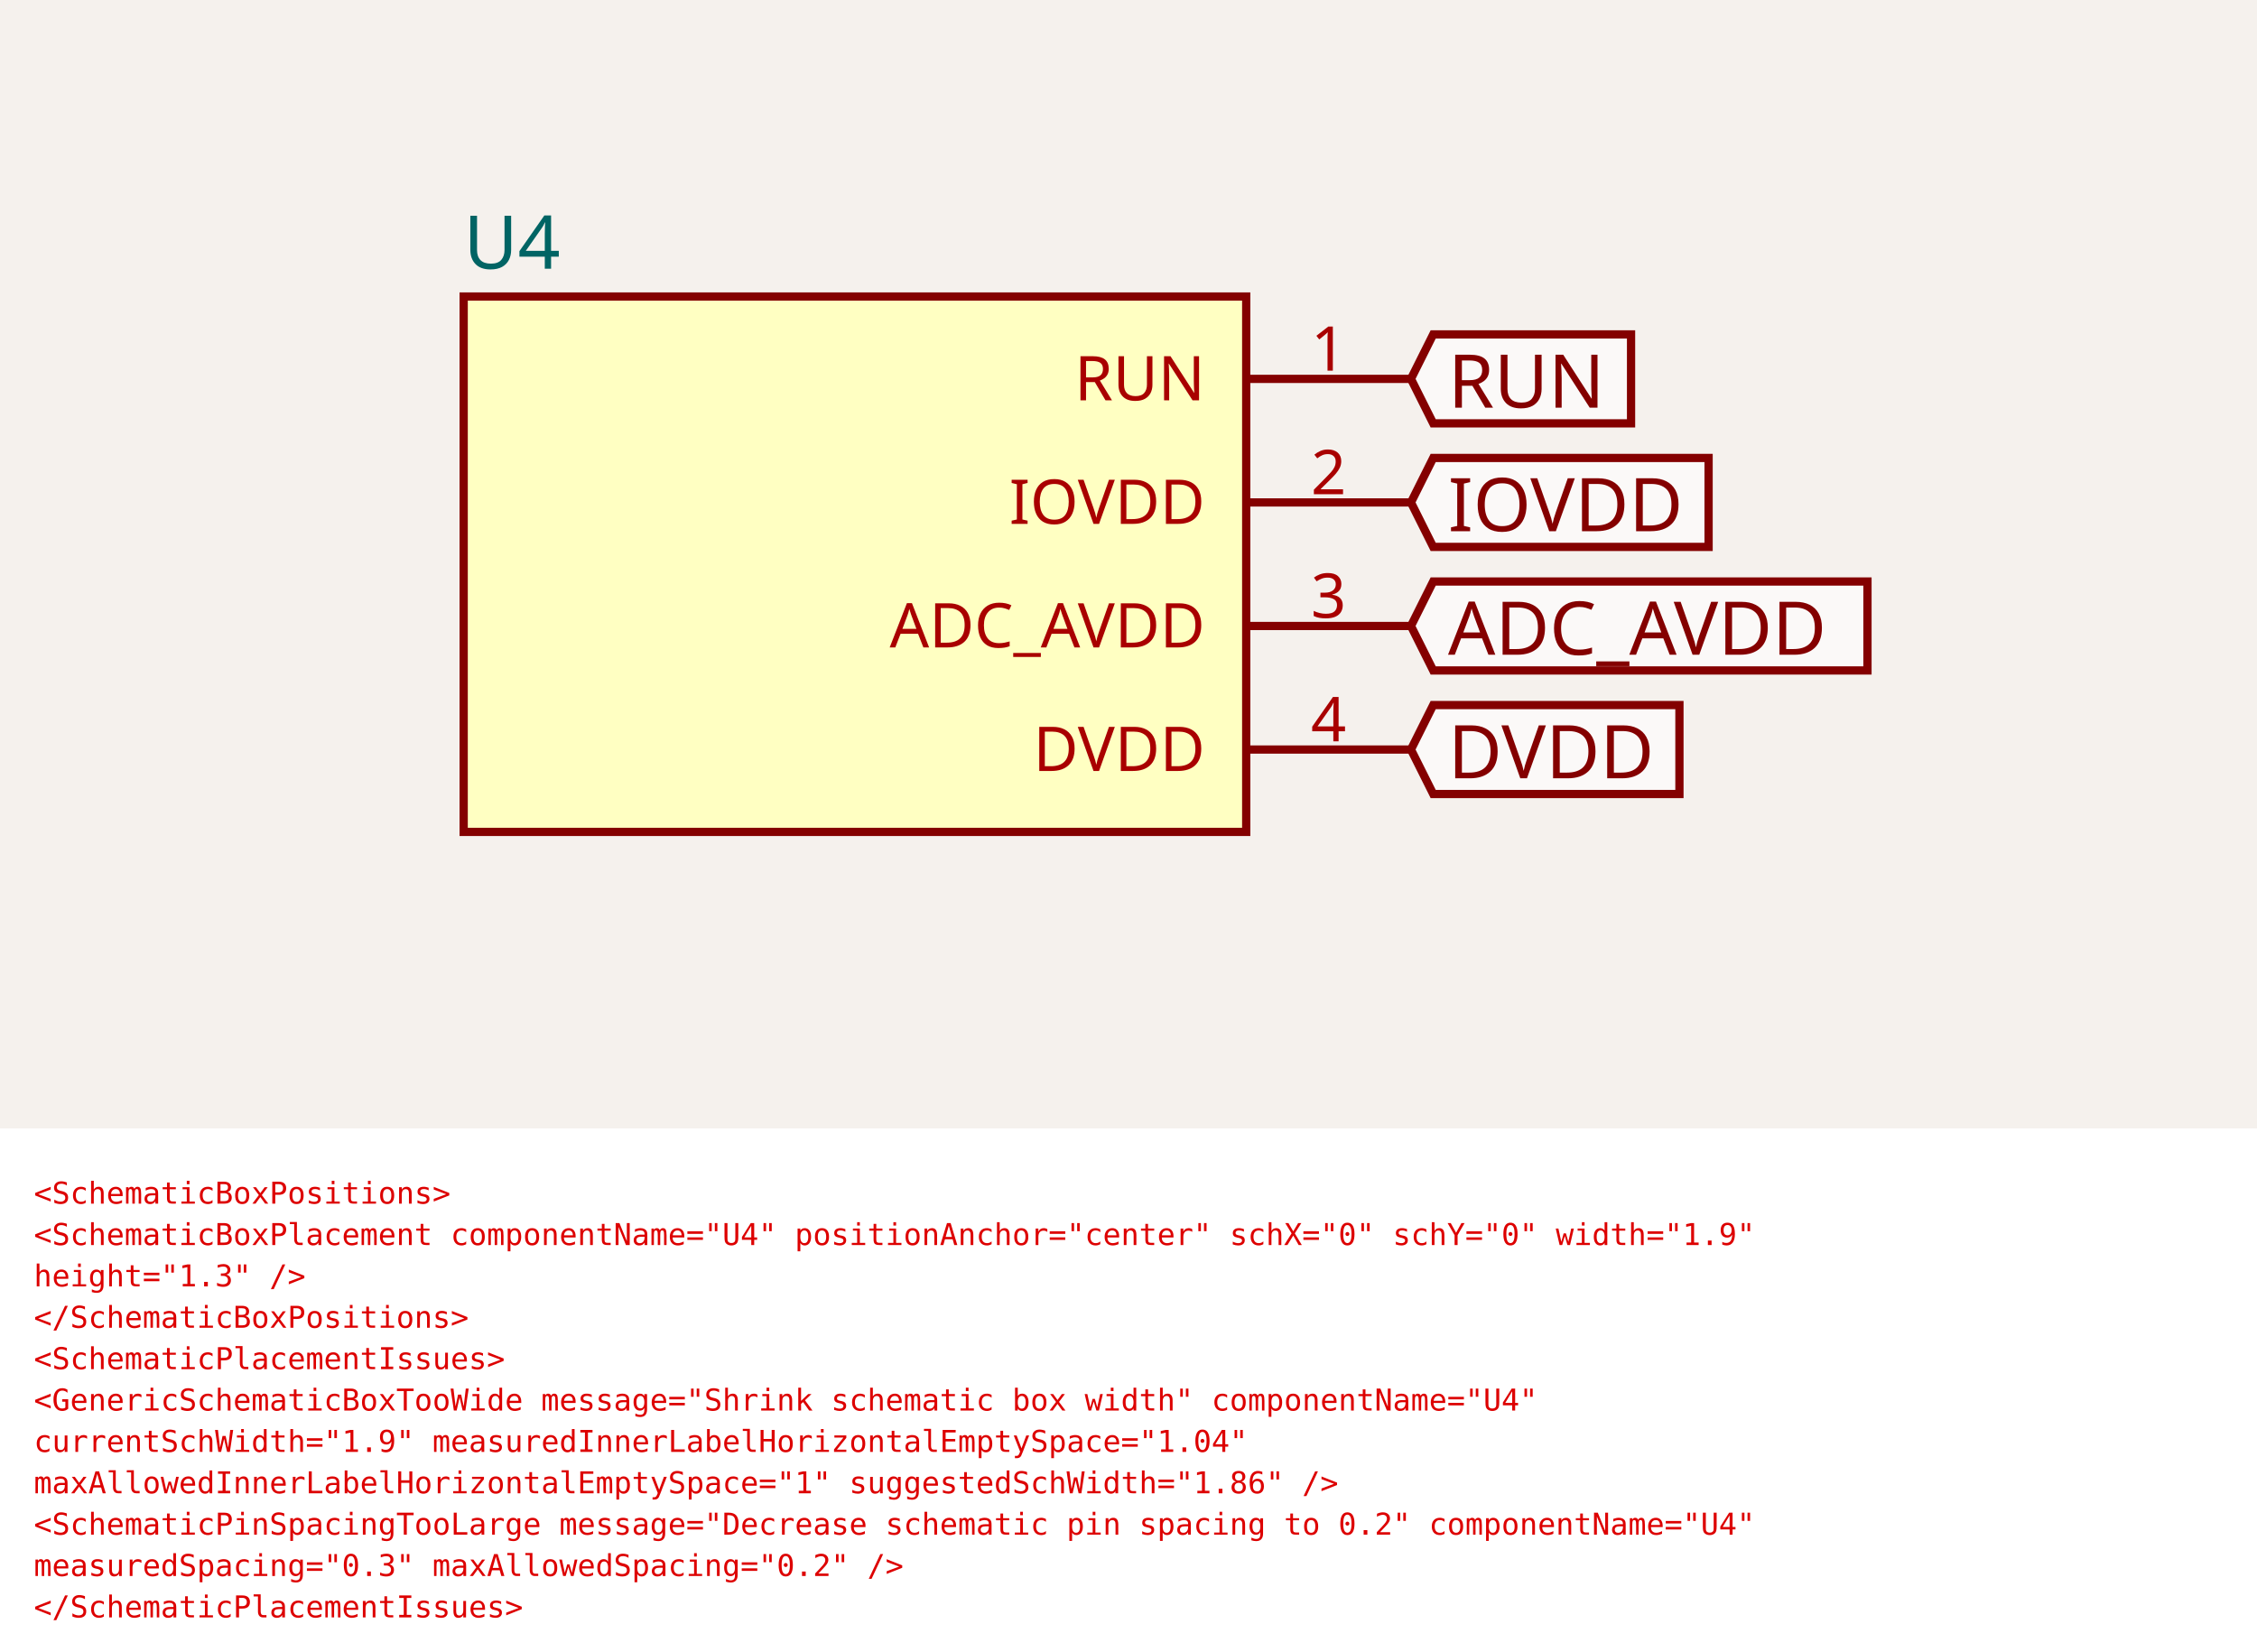
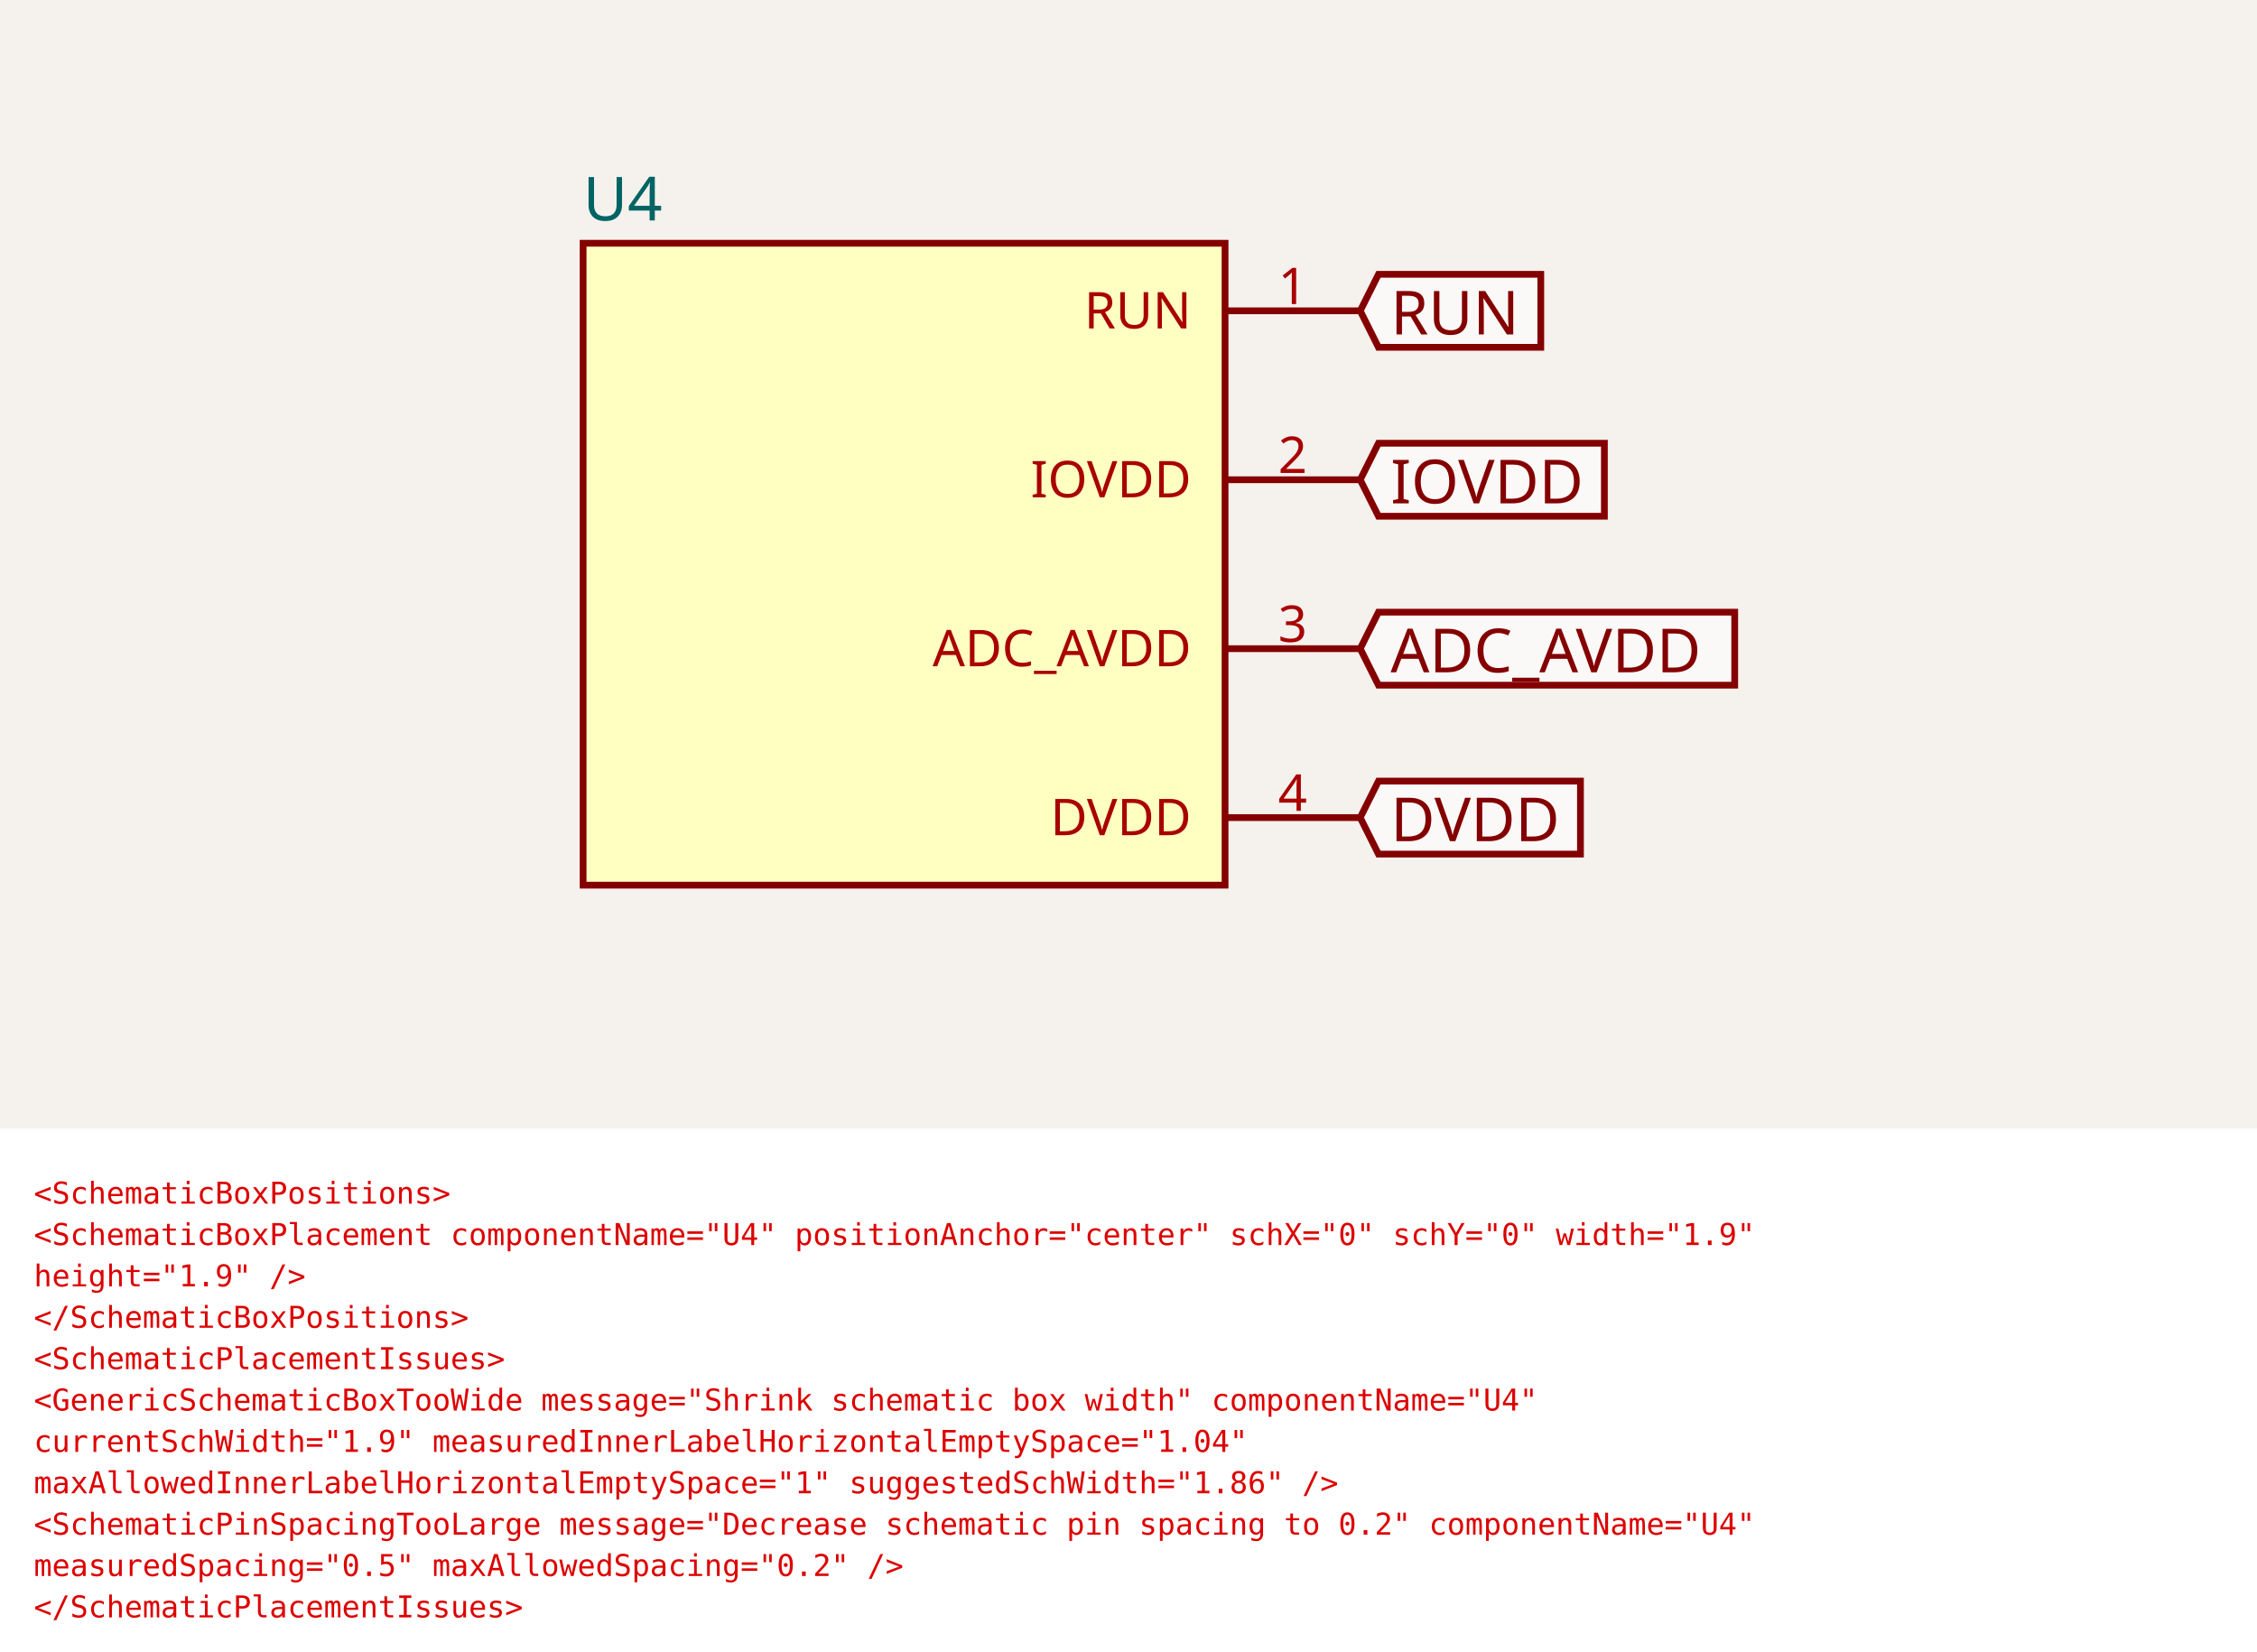
<svg xmlns="http://www.w3.org/2000/svg" width="1200" height="878" viewBox="0 0 1200 878" role="img" aria-label="schematic analysis fixture">
  <g transform="translate(0, 0)">
    <style>
              .boundary { fill: rgb(245, 241, 237); }
              .schematic-boundary { fill: none; stroke: #fff; }
              .component { fill: none; stroke: rgb(132, 0, 0); }
              .chip { fill: rgb(255, 255, 194); stroke: rgb(132, 0, 0); }
              .component-pin { fill: none; stroke: rgb(132, 0, 0); }
              /* Basic per-trace hover fallback */
              .trace:hover {
                filter: invert(1);
              }
              .trace:hover .trace-crossing-outline {
                opacity: 0;
              }
              .trace:hover .trace-junction {
                filter: invert(1);
              }
              /* Net-hover highlighting: when a trace or its overlays are hovered,
                 invert color for all traces (base + overlays) sharing the same
                 subcircuit connectivity key. Also hide crossing outline during hover. */
              
              .text { font-family: sans-serif; fill: rgb(0, 150, 0); }
              .pin-number { fill: rgb(169, 0, 0); }
              .port-label { fill: rgb(0, 100, 100); }
              .component-name { fill: rgb(0, 100, 100); }
            </style>
    <rect class="boundary" x="0" y="0" width="1200" height="600" />
    <g data-circuit-json-type="schematic_component" data-schematic-component-id="schematic_component_0">
-       <rect class="component chip" x="246.526" y="157.664" width="416.058" height="284.672" stroke-width="4.38px" fill="rgb(255, 255, 194)" stroke="rgb(132, 0, 0)" />
-       <rect class="component-overlay" x="246.526" y="157.664" width="416.058" height="284.672" fill="transparent" />
-       <text x="246.526" y="470.803" fill="#006464" text-anchor="start" dominant-baseline="middle" font-family="sans-serif" font-size="39.416px" transform="rotate(0, 246.5255, 470.8029)" />
-       <text x="246.526" y="129.197" fill="#006464" text-anchor="start" dominant-baseline="middle" font-family="sans-serif" font-size="39.416px" transform="rotate(0, 246.5255, 129.1971)">U4</text>
-       <line class="component-pin" x1="662.584" y1="201.46" x2="750.175" y2="201.46" stroke-width="4.38px" />
+       <rect class="component chip" x="310.024" y="129.341" width="341.317" height="341.317" stroke-width="3.593px" fill="rgb(255, 255, 194)" stroke="rgb(132, 0, 0)" />
+       <rect class="component-overlay" x="310.024" y="129.341" width="341.317" height="341.317" fill="transparent" />
+       <text x="310.024" y="494.012" fill="#006464" text-anchor="start" dominant-baseline="middle" font-family="sans-serif" font-size="32.335px" transform="rotate(0, 310.024, 494.012)" />
+       <text x="310.024" y="105.988" fill="#006464" text-anchor="start" dominant-baseline="middle" font-family="sans-serif" font-size="32.335px" transform="rotate(0, 310.024, 105.988)">U4</text>
+       <line class="component-pin" x1="651.341" y1="165.269" x2="723.198" y2="165.269" stroke-width="3.593px" />
      <g data-schematic-port-id="source_port_0">
-         <rect x="745.796" y="197.08" width="8.759" height="8.759" opacity="0" />
+         <rect x="719.605" y="161.677" width="7.186" height="7.186" opacity="0" />
      </g>
-       <text class="pin-number" x="706.38" y="197.08" style="font-family: sans-serif;" fill="rgb(169, 0, 0)" text-anchor="middle" dominant-baseline="auto" font-size="32.847px" transform="">1</text>
-       <text class="pin-number" x="640.686" y="201.46" style="font-family: sans-serif;" fill="rgb(169, 0, 0)" text-anchor="end" dominant-baseline="middle" font-size="32.847px" transform="">RUN</text>
-       <line class="component-pin" x1="662.584" y1="267.153" x2="750.175" y2="267.153" stroke-width="4.38px" />
+       <text class="pin-number" x="687.269" y="161.677" style="font-family: sans-serif;" fill="rgb(169, 0, 0)" text-anchor="middle" dominant-baseline="auto" font-size="26.946px" transform="">1</text>
+       <text class="pin-number" x="633.377" y="165.269" style="font-family: sans-serif;" fill="rgb(169, 0, 0)" text-anchor="end" dominant-baseline="middle" font-size="26.946px" transform="">RUN</text>
+       <line class="component-pin" x1="651.341" y1="255.09" x2="723.198" y2="255.09" stroke-width="3.593px" />
      <g data-schematic-port-id="source_port_1">
-         <rect x="745.796" y="262.774" width="8.759" height="8.759" opacity="0" />
+         <rect x="719.605" y="251.497" width="7.186" height="7.186" opacity="0" />
      </g>
-       <text class="pin-number" x="706.38" y="262.774" style="font-family: sans-serif;" fill="rgb(169, 0, 0)" text-anchor="middle" dominant-baseline="auto" font-size="32.847px" transform="">2</text>
-       <text class="pin-number" x="640.686" y="267.153" style="font-family: sans-serif;" fill="rgb(169, 0, 0)" text-anchor="end" dominant-baseline="middle" font-size="32.847px" transform="">IOVDD</text>
-       <line class="component-pin" x1="662.584" y1="332.847" x2="750.175" y2="332.847" stroke-width="4.38px" />
+       <text class="pin-number" x="687.269" y="251.497" style="font-family: sans-serif;" fill="rgb(169, 0, 0)" text-anchor="middle" dominant-baseline="auto" font-size="26.946px" transform="">2</text>
+       <text class="pin-number" x="633.377" y="255.09" style="font-family: sans-serif;" fill="rgb(169, 0, 0)" text-anchor="end" dominant-baseline="middle" font-size="26.946px" transform="">IOVDD</text>
+       <line class="component-pin" x1="651.341" y1="344.91" x2="723.198" y2="344.91" stroke-width="3.593px" />
      <g data-schematic-port-id="source_port_2">
-         <rect x="745.796" y="328.467" width="8.759" height="8.759" opacity="0" />
+         <rect x="719.605" y="341.317" width="7.186" height="7.186" opacity="0" />
      </g>
-       <text class="pin-number" x="706.38" y="328.467" style="font-family: sans-serif;" fill="rgb(169, 0, 0)" text-anchor="middle" dominant-baseline="auto" font-size="32.847px" transform="">3</text>
-       <text class="pin-number" x="640.686" y="332.847" style="font-family: sans-serif;" fill="rgb(169, 0, 0)" text-anchor="end" dominant-baseline="middle" font-size="32.847px" transform="">ADC_AVDD</text>
-       <line class="component-pin" x1="662.584" y1="398.54" x2="750.175" y2="398.54" stroke-width="4.38px" />
+       <text class="pin-number" x="687.269" y="341.317" style="font-family: sans-serif;" fill="rgb(169, 0, 0)" text-anchor="middle" dominant-baseline="auto" font-size="26.946px" transform="">3</text>
+       <text class="pin-number" x="633.377" y="344.91" style="font-family: sans-serif;" fill="rgb(169, 0, 0)" text-anchor="end" dominant-baseline="middle" font-size="26.946px" transform="">ADC_AVDD</text>
+       <line class="component-pin" x1="651.341" y1="434.731" x2="723.198" y2="434.731" stroke-width="3.593px" />
      <g data-schematic-port-id="source_port_3">
-         <rect x="745.796" y="394.161" width="8.759" height="8.759" opacity="0" />
+         <rect x="719.605" y="431.138" width="7.186" height="7.186" opacity="0" />
      </g>
-       <text class="pin-number" x="706.38" y="394.161" style="font-family: sans-serif;" fill="rgb(169, 0, 0)" text-anchor="middle" dominant-baseline="auto" font-size="32.847px" transform="">4</text>
-       <text class="pin-number" x="640.686" y="398.54" style="font-family: sans-serif;" fill="rgb(169, 0, 0)" text-anchor="end" dominant-baseline="middle" font-size="32.847px" transform="">DVDD</text>
+       <text class="pin-number" x="687.269" y="431.138" style="font-family: sans-serif;" fill="rgb(169, 0, 0)" text-anchor="middle" dominant-baseline="auto" font-size="26.946px" transform="">4</text>
+       <text class="pin-number" x="633.377" y="434.731" style="font-family: sans-serif;" fill="rgb(169, 0, 0)" text-anchor="end" dominant-baseline="middle" font-size="26.946px" transform="">DVDD</text>
    </g>
    <g class="schematic-port-hover" data-schematic-port-id="source_port_0">
-       <circle cx="750.175" cy="201.46" r="8.759" fill="red" opacity="0" />
+       <circle cx="723.198" cy="165.269" r="7.186" fill="red" opacity="0" />
    </g>
    <g class="schematic-port-hover" data-schematic-port-id="source_port_1">
-       <circle cx="750.175" cy="267.153" r="8.759" fill="red" opacity="0" />
+       <circle cx="723.198" cy="255.09" r="7.186" fill="red" opacity="0" />
    </g>
    <g class="schematic-port-hover" data-schematic-port-id="source_port_2">
-       <circle cx="750.175" cy="332.847" r="8.759" fill="red" opacity="0" />
+       <circle cx="723.198" cy="344.91" r="7.186" fill="red" opacity="0" />
    </g>
    <g class="schematic-port-hover" data-schematic-port-id="source_port_3">
-       <circle cx="750.175" cy="398.54" r="8.759" fill="red" opacity="0" />
+       <circle cx="723.198" cy="434.731" r="7.186" fill="red" opacity="0" />
    </g>
-     <path class="net-label" d="     M 750.175,201.46     L 762,177.81     L 867.197,177.81     L 867.197,225.109     L 762,225.109     Z   " fill="rgba(255, 255, 255, 0.6)" stroke="rgb(132, 0, 0)" stroke-width="4.38px" />
-     <text class="net-label-text" x="769.883" y="201.46" fill="rgb(132, 0, 0)" text-anchor="start" dominant-baseline="central" font-family="sans-serif" font-variant-numeric="tabular-nums" font-size="39.416px" transform="">RUN</text>
-     <path class="net-label" d="     M 750.175,267.153     L 762,243.504     L 908.423,243.504     L 908.423,290.803     L 762,290.803     Z   " fill="rgba(255, 255, 255, 0.6)" stroke="rgb(132, 0, 0)" stroke-width="4.38px" />
-     <text class="net-label-text" x="769.883" y="267.153" fill="rgb(132, 0, 0)" text-anchor="start" dominant-baseline="central" font-family="sans-serif" font-variant-numeric="tabular-nums" font-size="39.416px" transform="">IOVDD</text>
-     <path class="net-label" d="     M 750.175,332.847     L 762,309.197     L 992.891,309.197     L 992.891,356.496     L 762,356.496     Z   " fill="rgba(255, 255, 255, 0.6)" stroke="rgb(132, 0, 0)" stroke-width="4.38px" />
-     <text class="net-label-text" x="769.883" y="332.847" fill="rgb(132, 0, 0)" text-anchor="start" dominant-baseline="central" font-family="sans-serif" font-variant-numeric="tabular-nums" font-size="39.416px" transform="">ADC_AVDD</text>
-     <path class="net-label" d="     M 750.175,398.54     L 762,374.891     L 892.92,374.891     L 892.92,422.19     L 762,422.19     Z   " fill="rgba(255, 255, 255, 0.6)" stroke="rgb(132, 0, 0)" stroke-width="4.38px" />
-     <text class="net-label-text" x="769.883" y="398.54" fill="rgb(132, 0, 0)" text-anchor="start" dominant-baseline="central" font-family="sans-serif" font-variant-numeric="tabular-nums" font-size="39.416px" transform="">DVDD</text>
+     <path class="net-label" d="     M 723.198,165.269     L 732.898,145.868     L 819.198,145.868     L 819.198,184.671     L 732.898,184.671     Z   " fill="rgba(255, 255, 255, 0.6)" stroke="rgb(132, 0, 0)" stroke-width="3.593px" />
+     <text class="net-label-text" x="739.365" y="165.269" fill="rgb(132, 0, 0)" text-anchor="start" dominant-baseline="central" font-family="sans-serif" font-variant-numeric="tabular-nums" font-size="32.335px" transform="">RUN</text>
+     <path class="net-label" d="     M 723.198,255.09     L 732.898,235.689     L 853.018,235.689     L 853.018,274.491     L 732.898,274.491     Z   " fill="rgba(255, 255, 255, 0.6)" stroke="rgb(132, 0, 0)" stroke-width="3.593px" />
+     <text class="net-label-text" x="739.365" y="255.09" fill="rgb(132, 0, 0)" text-anchor="start" dominant-baseline="central" font-family="sans-serif" font-variant-numeric="tabular-nums" font-size="32.335px" transform="">IOVDD</text>
+     <path class="net-label" d="     M 723.198,344.91     L 732.898,325.509     L 922.311,325.509     L 922.311,364.311     L 732.898,364.311     Z   " fill="rgba(255, 255, 255, 0.6)" stroke="rgb(132, 0, 0)" stroke-width="3.593px" />
+     <text class="net-label-text" x="739.365" y="344.91" fill="rgb(132, 0, 0)" text-anchor="start" dominant-baseline="central" font-family="sans-serif" font-variant-numeric="tabular-nums" font-size="32.335px" transform="">ADC_AVDD</text>
+     <path class="net-label" d="     M 723.198,434.731     L 732.898,415.329     L 840.299,415.329     L 840.299,454.132     L 732.898,454.132     Z   " fill="rgba(255, 255, 255, 0.6)" stroke="rgb(132, 0, 0)" stroke-width="3.593px" />
+     <text class="net-label-text" x="739.365" y="434.731" fill="rgb(132, 0, 0)" text-anchor="start" dominant-baseline="central" font-family="sans-serif" font-variant-numeric="tabular-nums" font-size="32.335px" transform="">DVDD</text>
  </g>
  <g transform="translate(0, 600) scale(1, 1) translate(0, 0)">
    <rect width="100%" height="100%" fill="#fff" />
    <text x="18" y="40" fill="#d00" font-family="Menlo, Consolas, monospace" font-size="16">
      <tspan x="18" dy="0">&lt;SchematicBoxPositions&gt;</tspan>
      <tspan x="18" dy="22">&lt;SchematicBoxPlacement componentName="U4" positionAnchor="center" schX="0" schY="0" width="1.9"</tspan>
-       <tspan x="18" dy="22">  height="1.3" /&gt;</tspan>
+       <tspan x="18" dy="22">  height="1.9" /&gt;</tspan>
      <tspan x="18" dy="22">&lt;/SchematicBoxPositions&gt;</tspan>
      <tspan x="18" dy="22">&lt;SchematicPlacementIssues&gt;</tspan>
      <tspan x="18" dy="22">&lt;GenericSchematicBoxTooWide message="Shrink schematic box width" componentName="U4"</tspan>
      <tspan x="18" dy="22">  currentSchWidth="1.9" measuredInnerLabelHorizontalEmptySpace="1.04"</tspan>
      <tspan x="18" dy="22">  maxAllowedInnerLabelHorizontalEmptySpace="1" suggestedSchWidth="1.86" /&gt;</tspan>
      <tspan x="18" dy="22">&lt;SchematicPinSpacingTooLarge message="Decrease schematic pin spacing to 0.2" componentName="U4"</tspan>
-       <tspan x="18" dy="22">  measuredSpacing="0.3" maxAllowedSpacing="0.2" /&gt;</tspan>
+       <tspan x="18" dy="22">  measuredSpacing="0.5" maxAllowedSpacing="0.2" /&gt;</tspan>
      <tspan x="18" dy="22">&lt;/SchematicPlacementIssues&gt;</tspan>
    </text>
  </g>
</svg>
